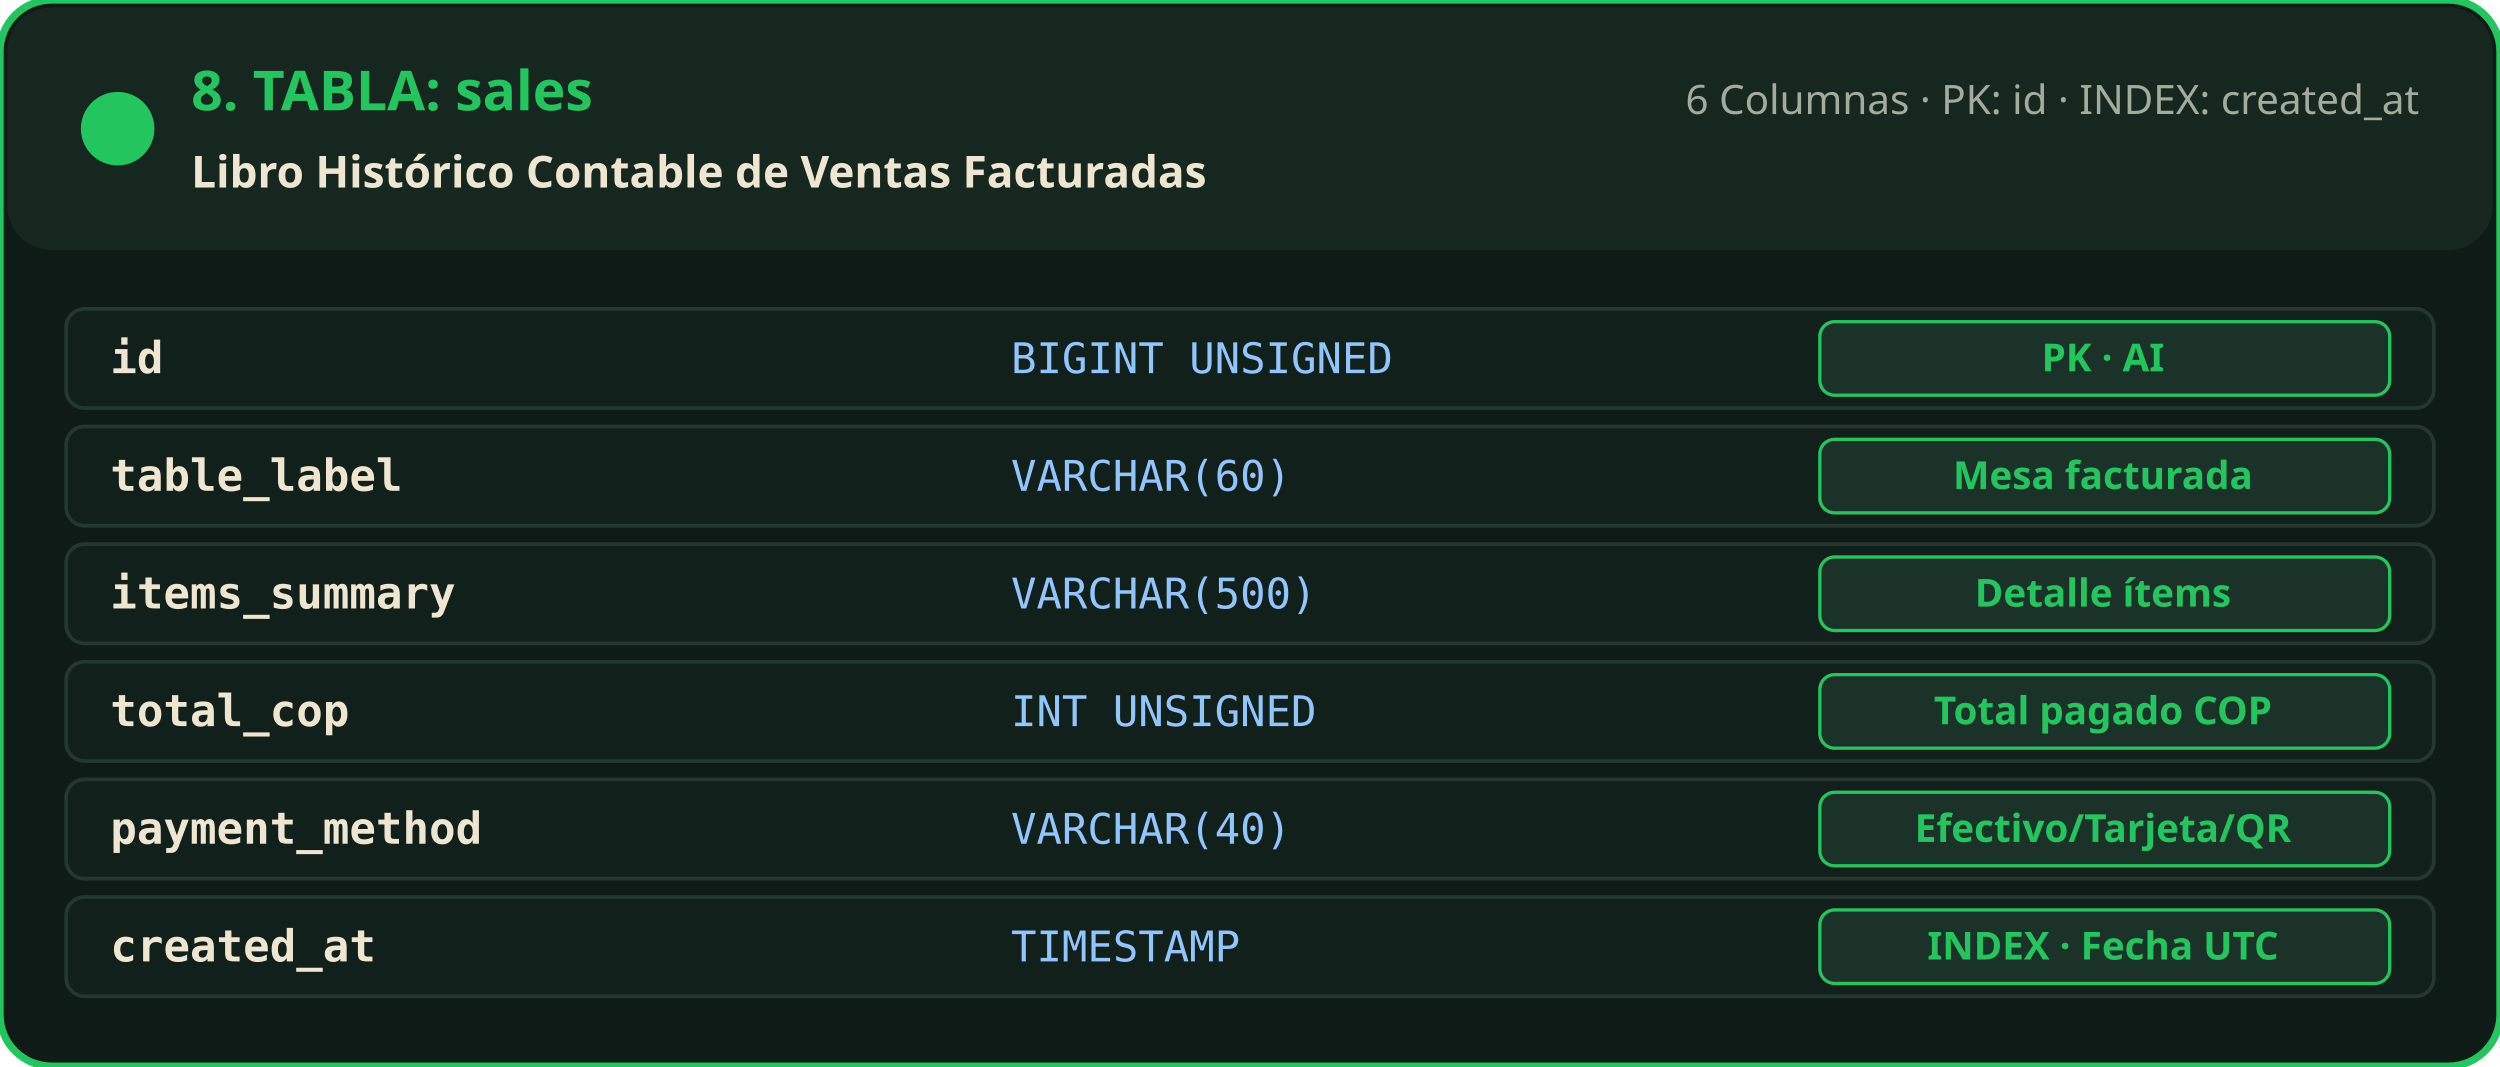
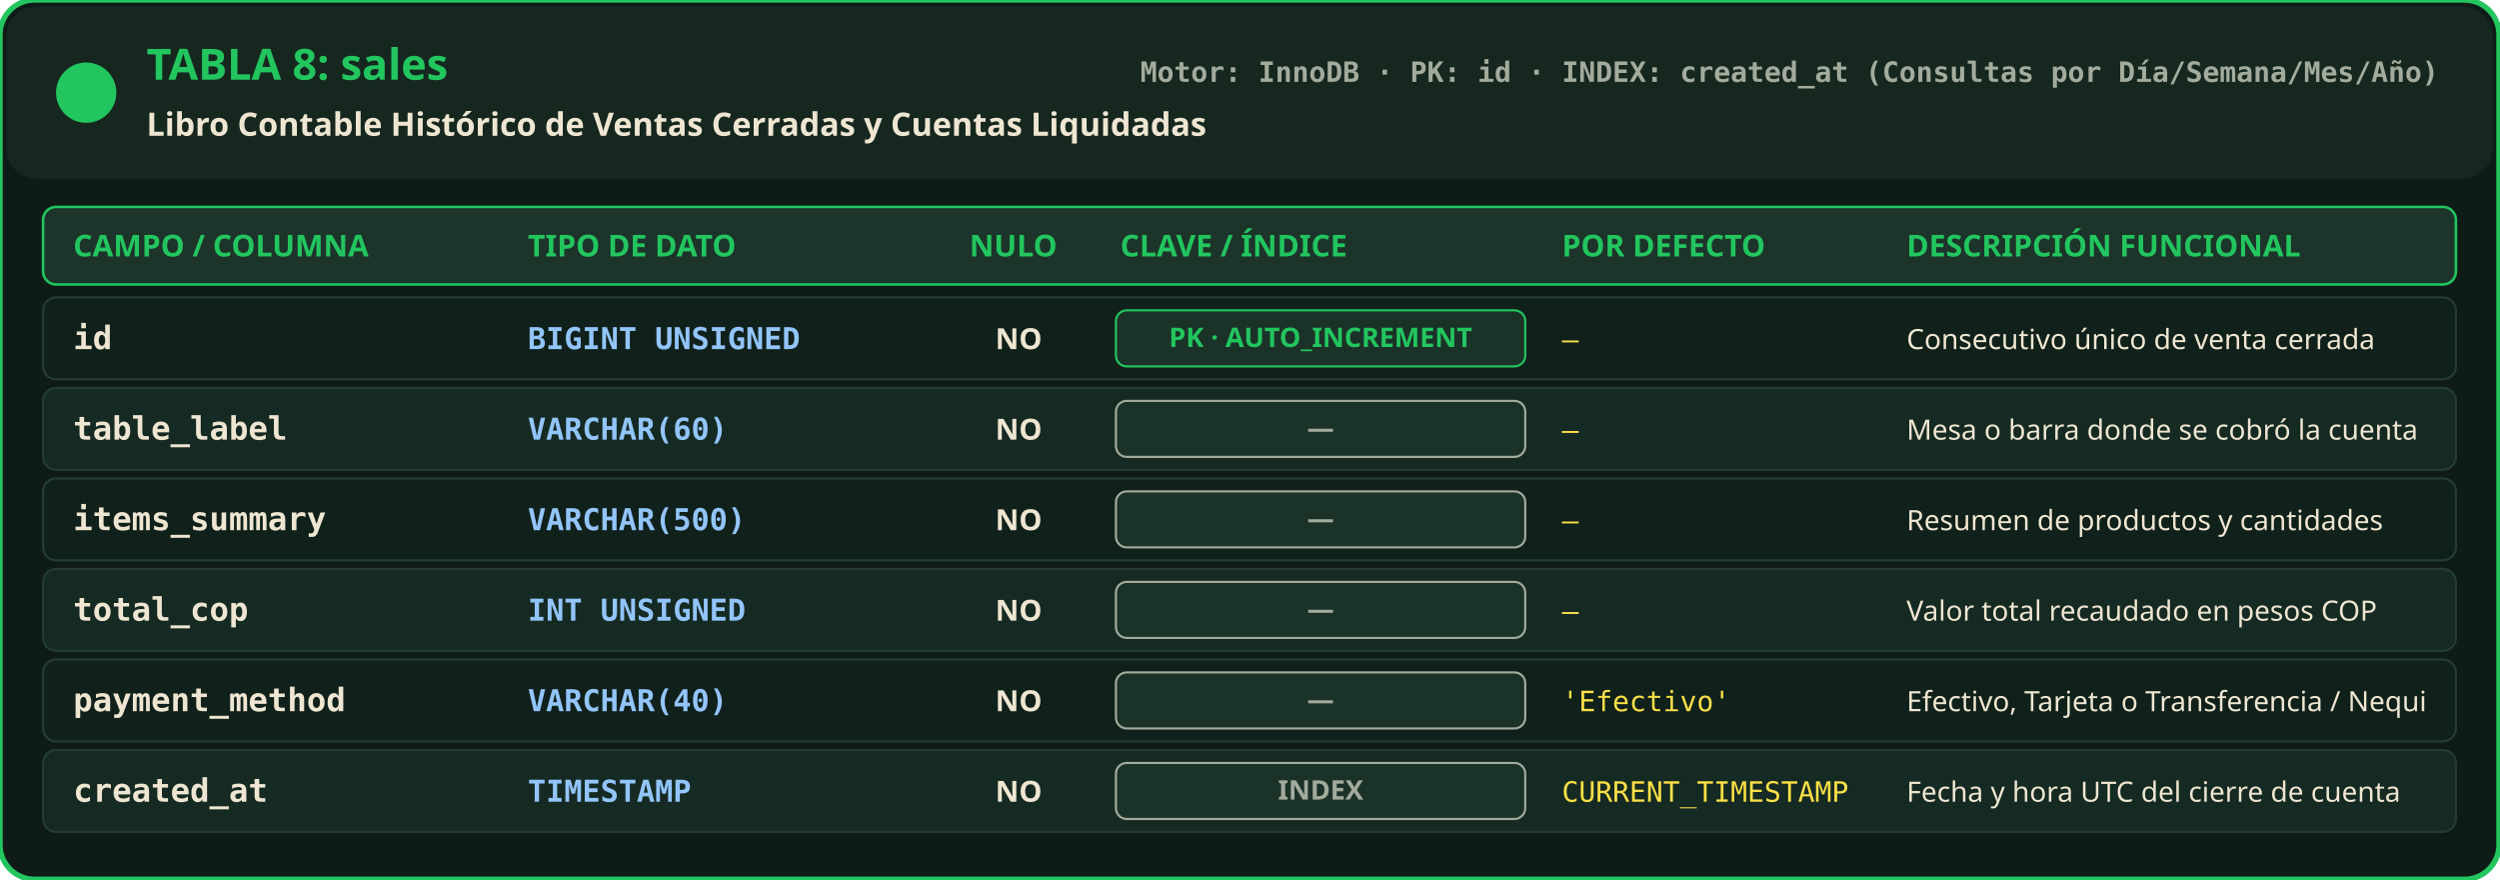
- <svg xmlns="http://www.w3.org/2000/svg" width="680" height="290" viewBox="0 0 680 290">
-   <rect width="680" height="290" rx="14" fill="#0E1B17" stroke="#22C55E" stroke-width="2" />
-   <rect x="2" y="2" width="676" height="66" rx="12" fill="#15271F" />
-   <circle cx="32" cy="35" r="10" fill="#22C55E" />
-   <text x="52" y="30" fill="#22C55E" font-family="Segoe UI, sans-serif" font-size="15" font-weight="800">8. TABLA: sales</text>
-   <text x="52" y="51" fill="#EFE6D2" font-family="Segoe UI, sans-serif" font-size="12" font-weight="600">Libro Histórico Contable de Ventas Facturadas</text>
-   <text x="658" y="31" fill="#A3AB9D" font-family="Segoe UI, sans-serif" font-size="11" text-anchor="end">6 Columnas · PK: id · INDEX: created_at</text>
-   <rect x="18" y="84" width="644" height="27" rx="5" fill="#11201A" stroke="#24382F" />
-   <text x="30" y="101.5" fill="#EFE6D2" font-family="Consolas, monospace" font-size="12" font-weight="700">id</text>
-   <text x="275" y="101.5" fill="#93C5FD" font-family="Consolas, monospace" font-size="11.5">BIGINT UNSIGNED</text>
-   <rect x="495" y="87.5" width="155" height="20" rx="4" fill="#1B3228" stroke="#22C55E" stroke-width="0.9" />
-   <text x="572" y="101" fill="#22C55E" font-family="Segoe UI, sans-serif" font-size="10.5" font-weight="700" text-anchor="middle">PK · AI</text>
-   <rect x="18" y="116" width="644" height="27" rx="5" fill="#11201A" stroke="#24382F" />
-   <text x="30" y="133.5" fill="#EFE6D2" font-family="Consolas, monospace" font-size="12" font-weight="700">table_label</text>
-   <text x="275" y="133.5" fill="#93C5FD" font-family="Consolas, monospace" font-size="11.5">VARCHAR(60)</text>
-   <rect x="495" y="119.5" width="155" height="20" rx="4" fill="#1B3228" stroke="#22C55E" stroke-width="0.9" />
-   <text x="572" y="133" fill="#22C55E" font-family="Segoe UI, sans-serif" font-size="10.5" font-weight="700" text-anchor="middle">Mesa facturada</text>
-   <rect x="18" y="148" width="644" height="27" rx="5" fill="#11201A" stroke="#24382F" />
-   <text x="30" y="165.5" fill="#EFE6D2" font-family="Consolas, monospace" font-size="12" font-weight="700">items_summary</text>
-   <text x="275" y="165.5" fill="#93C5FD" font-family="Consolas, monospace" font-size="11.5">VARCHAR(500)</text>
-   <rect x="495" y="151.5" width="155" height="20" rx="4" fill="#1B3228" stroke="#22C55E" stroke-width="0.9" />
-   <text x="572" y="165" fill="#22C55E" font-family="Segoe UI, sans-serif" font-size="10.5" font-weight="700" text-anchor="middle">Detalle ítems</text>
-   <rect x="18" y="180" width="644" height="27" rx="5" fill="#11201A" stroke="#24382F" />
-   <text x="30" y="197.5" fill="#EFE6D2" font-family="Consolas, monospace" font-size="12" font-weight="700">total_cop</text>
-   <text x="275" y="197.5" fill="#93C5FD" font-family="Consolas, monospace" font-size="11.5">INT UNSIGNED</text>
-   <rect x="495" y="183.5" width="155" height="20" rx="4" fill="#1B3228" stroke="#22C55E" stroke-width="0.9" />
-   <text x="572" y="197" fill="#22C55E" font-family="Segoe UI, sans-serif" font-size="10.5" font-weight="700" text-anchor="middle">Total pagado COP</text>
-   <rect x="18" y="212" width="644" height="27" rx="5" fill="#11201A" stroke="#24382F" />
-   <text x="30" y="229.5" fill="#EFE6D2" font-family="Consolas, monospace" font-size="12" font-weight="700">payment_method</text>
-   <text x="275" y="229.5" fill="#93C5FD" font-family="Consolas, monospace" font-size="11.5">VARCHAR(40)</text>
-   <rect x="495" y="215.5" width="155" height="20" rx="4" fill="#1B3228" stroke="#22C55E" stroke-width="0.9" />
-   <text x="572" y="229" fill="#22C55E" font-family="Segoe UI, sans-serif" font-size="10.5" font-weight="700" text-anchor="middle">Efectivo/Tarjeta/QR</text>
-   <rect x="18" y="244" width="644" height="27" rx="5" fill="#11201A" stroke="#24382F" />
-   <text x="30" y="261.5" fill="#EFE6D2" font-family="Consolas, monospace" font-size="12" font-weight="700">created_at</text>
-   <text x="275" y="261.5" fill="#93C5FD" font-family="Consolas, monospace" font-size="11.5">TIMESTAMP</text>
-   <rect x="495" y="247.5" width="155" height="20" rx="4" fill="#1B3228" stroke="#22C55E" stroke-width="0.9" />
-   <text x="572" y="261" fill="#22C55E" font-family="Segoe UI, sans-serif" font-size="10.5" font-weight="700" text-anchor="middle">INDEX · Fecha UTC</text>
+ <svg xmlns="http://www.w3.org/2000/svg" width="1160" height="408" viewBox="0 0 1160 408">
+   <rect width="1160" height="408" rx="16" fill="#0E1B17" stroke="#22C55E" stroke-width="2.5" />
+   <rect x="3" y="3" width="1154" height="80" rx="14" fill="#15271F" />
+   <circle cx="40" cy="43" r="14" fill="#22C55E" />
+   <text x="68" y="37" fill="#22C55E" font-family="Segoe UI, sans-serif" font-size="20" font-weight="900">TABLA 8: sales</text>
+   <text x="68" y="63" fill="#EFE6D2" font-family="Segoe UI, sans-serif" font-size="15" font-weight="600">Libro Contable Histórico de Ventas Cerradas y Cuentas Liquidadas</text>
+   <text x="1132" y="38" fill="#A3AB9D" font-family="Consolas, monospace" font-size="13" font-weight="700" text-anchor="end">Motor: InnoDB · PK: id · INDEX: created_at (Consultas por Día/Semana/Mes/Año)</text>
+   <rect x="20" y="96" width="1120" height="36" rx="6" fill="#1C342A" stroke="#22C55E" stroke-width="1.2" />
+   <text x="34" y="119" fill="#22C55E" font-family="Segoe UI, sans-serif" font-size="14" font-weight="800">CAMPO / COLUMNA</text>
+   <text x="245" y="119" fill="#22C55E" font-family="Segoe UI, sans-serif" font-size="14" font-weight="800">TIPO DE DATO</text>
+   <text x="450" y="119" fill="#22C55E" font-family="Segoe UI, sans-serif" font-size="14" font-weight="800">NULO</text>
+   <text x="520" y="119" fill="#22C55E" font-family="Segoe UI, sans-serif" font-size="14" font-weight="800">CLAVE / ÍNDICE</text>
+   <text x="725" y="119" fill="#22C55E" font-family="Segoe UI, sans-serif" font-size="14" font-weight="800">POR DEFECTO</text>
+   <text x="885" y="119" fill="#22C55E" font-family="Segoe UI, sans-serif" font-size="14" font-weight="800">DESCRIPCIÓN FUNCIONAL</text>
+   <rect x="20" y="138" width="1120" height="38" rx="6" fill="#10211B" stroke="#243D32" />
+   <text x="34" y="162" fill="#EFE6D2" font-family="Consolas, monospace" font-size="15" font-weight="700">id</text>
+   <text x="245" y="162" fill="#93C5FD" font-family="Consolas, monospace" font-size="14" font-weight="600">BIGINT UNSIGNED</text>
+   <text x="462" y="162" fill="#EFE6D2" font-family="Segoe UI, sans-serif" font-size="13.5" font-weight="700">NO</text>
+   <rect x="518" y="144" width="190" height="26" rx="5" fill="#1B3228" stroke="#22C55E" stroke-width="1" />
+   <text x="613" y="161" fill="#22C55E" font-family="Segoe UI, sans-serif" font-size="12.5" font-weight="800" text-anchor="middle">PK · AUTO_INCREMENT</text>
+   <text x="725" y="162" fill="#FDE047" font-family="Consolas, monospace" font-size="13">—</text>
+   <text x="885" y="162" fill="#EFE6D2" font-family="Segoe UI, sans-serif" font-size="13">Consecutivo único de venta cerrada</text>
+   <rect x="20" y="180" width="1120" height="38" rx="6" fill="#152A22" stroke="#243D32" />
+   <text x="34" y="204" fill="#EFE6D2" font-family="Consolas, monospace" font-size="15" font-weight="700">table_label</text>
+   <text x="245" y="204" fill="#93C5FD" font-family="Consolas, monospace" font-size="14" font-weight="600">VARCHAR(60)</text>
+   <text x="462" y="204" fill="#EFE6D2" font-family="Segoe UI, sans-serif" font-size="13.5" font-weight="700">NO</text>
+   <rect x="518" y="186" width="190" height="26" rx="5" fill="#1B3228" stroke="#A3AB9D" stroke-width="1" />
+   <text x="613" y="203" fill="#A3AB9D" font-family="Segoe UI, sans-serif" font-size="12.5" font-weight="800" text-anchor="middle">—</text>
+   <text x="725" y="204" fill="#FDE047" font-family="Consolas, monospace" font-size="13">—</text>
+   <text x="885" y="204" fill="#EFE6D2" font-family="Segoe UI, sans-serif" font-size="13">Mesa o barra donde se cobró la cuenta</text>
+   <rect x="20" y="222" width="1120" height="38" rx="6" fill="#10211B" stroke="#243D32" />
+   <text x="34" y="246" fill="#EFE6D2" font-family="Consolas, monospace" font-size="15" font-weight="700">items_summary</text>
+   <text x="245" y="246" fill="#93C5FD" font-family="Consolas, monospace" font-size="14" font-weight="600">VARCHAR(500)</text>
+   <text x="462" y="246" fill="#EFE6D2" font-family="Segoe UI, sans-serif" font-size="13.5" font-weight="700">NO</text>
+   <rect x="518" y="228" width="190" height="26" rx="5" fill="#1B3228" stroke="#A3AB9D" stroke-width="1" />
+   <text x="613" y="245" fill="#A3AB9D" font-family="Segoe UI, sans-serif" font-size="12.5" font-weight="800" text-anchor="middle">—</text>
+   <text x="725" y="246" fill="#FDE047" font-family="Consolas, monospace" font-size="13">—</text>
+   <text x="885" y="246" fill="#EFE6D2" font-family="Segoe UI, sans-serif" font-size="13">Resumen de productos y cantidades</text>
+   <rect x="20" y="264" width="1120" height="38" rx="6" fill="#152A22" stroke="#243D32" />
+   <text x="34" y="288" fill="#EFE6D2" font-family="Consolas, monospace" font-size="15" font-weight="700">total_cop</text>
+   <text x="245" y="288" fill="#93C5FD" font-family="Consolas, monospace" font-size="14" font-weight="600">INT UNSIGNED</text>
+   <text x="462" y="288" fill="#EFE6D2" font-family="Segoe UI, sans-serif" font-size="13.5" font-weight="700">NO</text>
+   <rect x="518" y="270" width="190" height="26" rx="5" fill="#1B3228" stroke="#A3AB9D" stroke-width="1" />
+   <text x="613" y="287" fill="#A3AB9D" font-family="Segoe UI, sans-serif" font-size="12.5" font-weight="800" text-anchor="middle">—</text>
+   <text x="725" y="288" fill="#FDE047" font-family="Consolas, monospace" font-size="13">—</text>
+   <text x="885" y="288" fill="#EFE6D2" font-family="Segoe UI, sans-serif" font-size="13">Valor total recaudado en pesos COP</text>
+   <rect x="20" y="306" width="1120" height="38" rx="6" fill="#10211B" stroke="#243D32" />
+   <text x="34" y="330" fill="#EFE6D2" font-family="Consolas, monospace" font-size="15" font-weight="700">payment_method</text>
+   <text x="245" y="330" fill="#93C5FD" font-family="Consolas, monospace" font-size="14" font-weight="600">VARCHAR(40)</text>
+   <text x="462" y="330" fill="#EFE6D2" font-family="Segoe UI, sans-serif" font-size="13.5" font-weight="700">NO</text>
+   <rect x="518" y="312" width="190" height="26" rx="5" fill="#1B3228" stroke="#A3AB9D" stroke-width="1" />
+   <text x="613" y="329" fill="#A3AB9D" font-family="Segoe UI, sans-serif" font-size="12.5" font-weight="800" text-anchor="middle">—</text>
+   <text x="725" y="330" fill="#FDE047" font-family="Consolas, monospace" font-size="13">'Efectivo'</text>
+   <text x="885" y="330" fill="#EFE6D2" font-family="Segoe UI, sans-serif" font-size="13">Efectivo, Tarjeta o Transferencia / Nequi</text>
+   <rect x="20" y="348" width="1120" height="38" rx="6" fill="#152A22" stroke="#243D32" />
+   <text x="34" y="372" fill="#EFE6D2" font-family="Consolas, monospace" font-size="15" font-weight="700">created_at</text>
+   <text x="245" y="372" fill="#93C5FD" font-family="Consolas, monospace" font-size="14" font-weight="600">TIMESTAMP</text>
+   <text x="462" y="372" fill="#EFE6D2" font-family="Segoe UI, sans-serif" font-size="13.5" font-weight="700">NO</text>
+   <rect x="518" y="354" width="190" height="26" rx="5" fill="#1B3228" stroke="#A3AB9D" stroke-width="1" />
+   <text x="613" y="371" fill="#A3AB9D" font-family="Segoe UI, sans-serif" font-size="12.5" font-weight="800" text-anchor="middle">INDEX</text>
+   <text x="725" y="372" fill="#FDE047" font-family="Consolas, monospace" font-size="13">CURRENT_TIMESTAMP</text>
+   <text x="885" y="372" fill="#EFE6D2" font-family="Segoe UI, sans-serif" font-size="13">Fecha y hora UTC del cierre de cuenta</text>
</svg>
